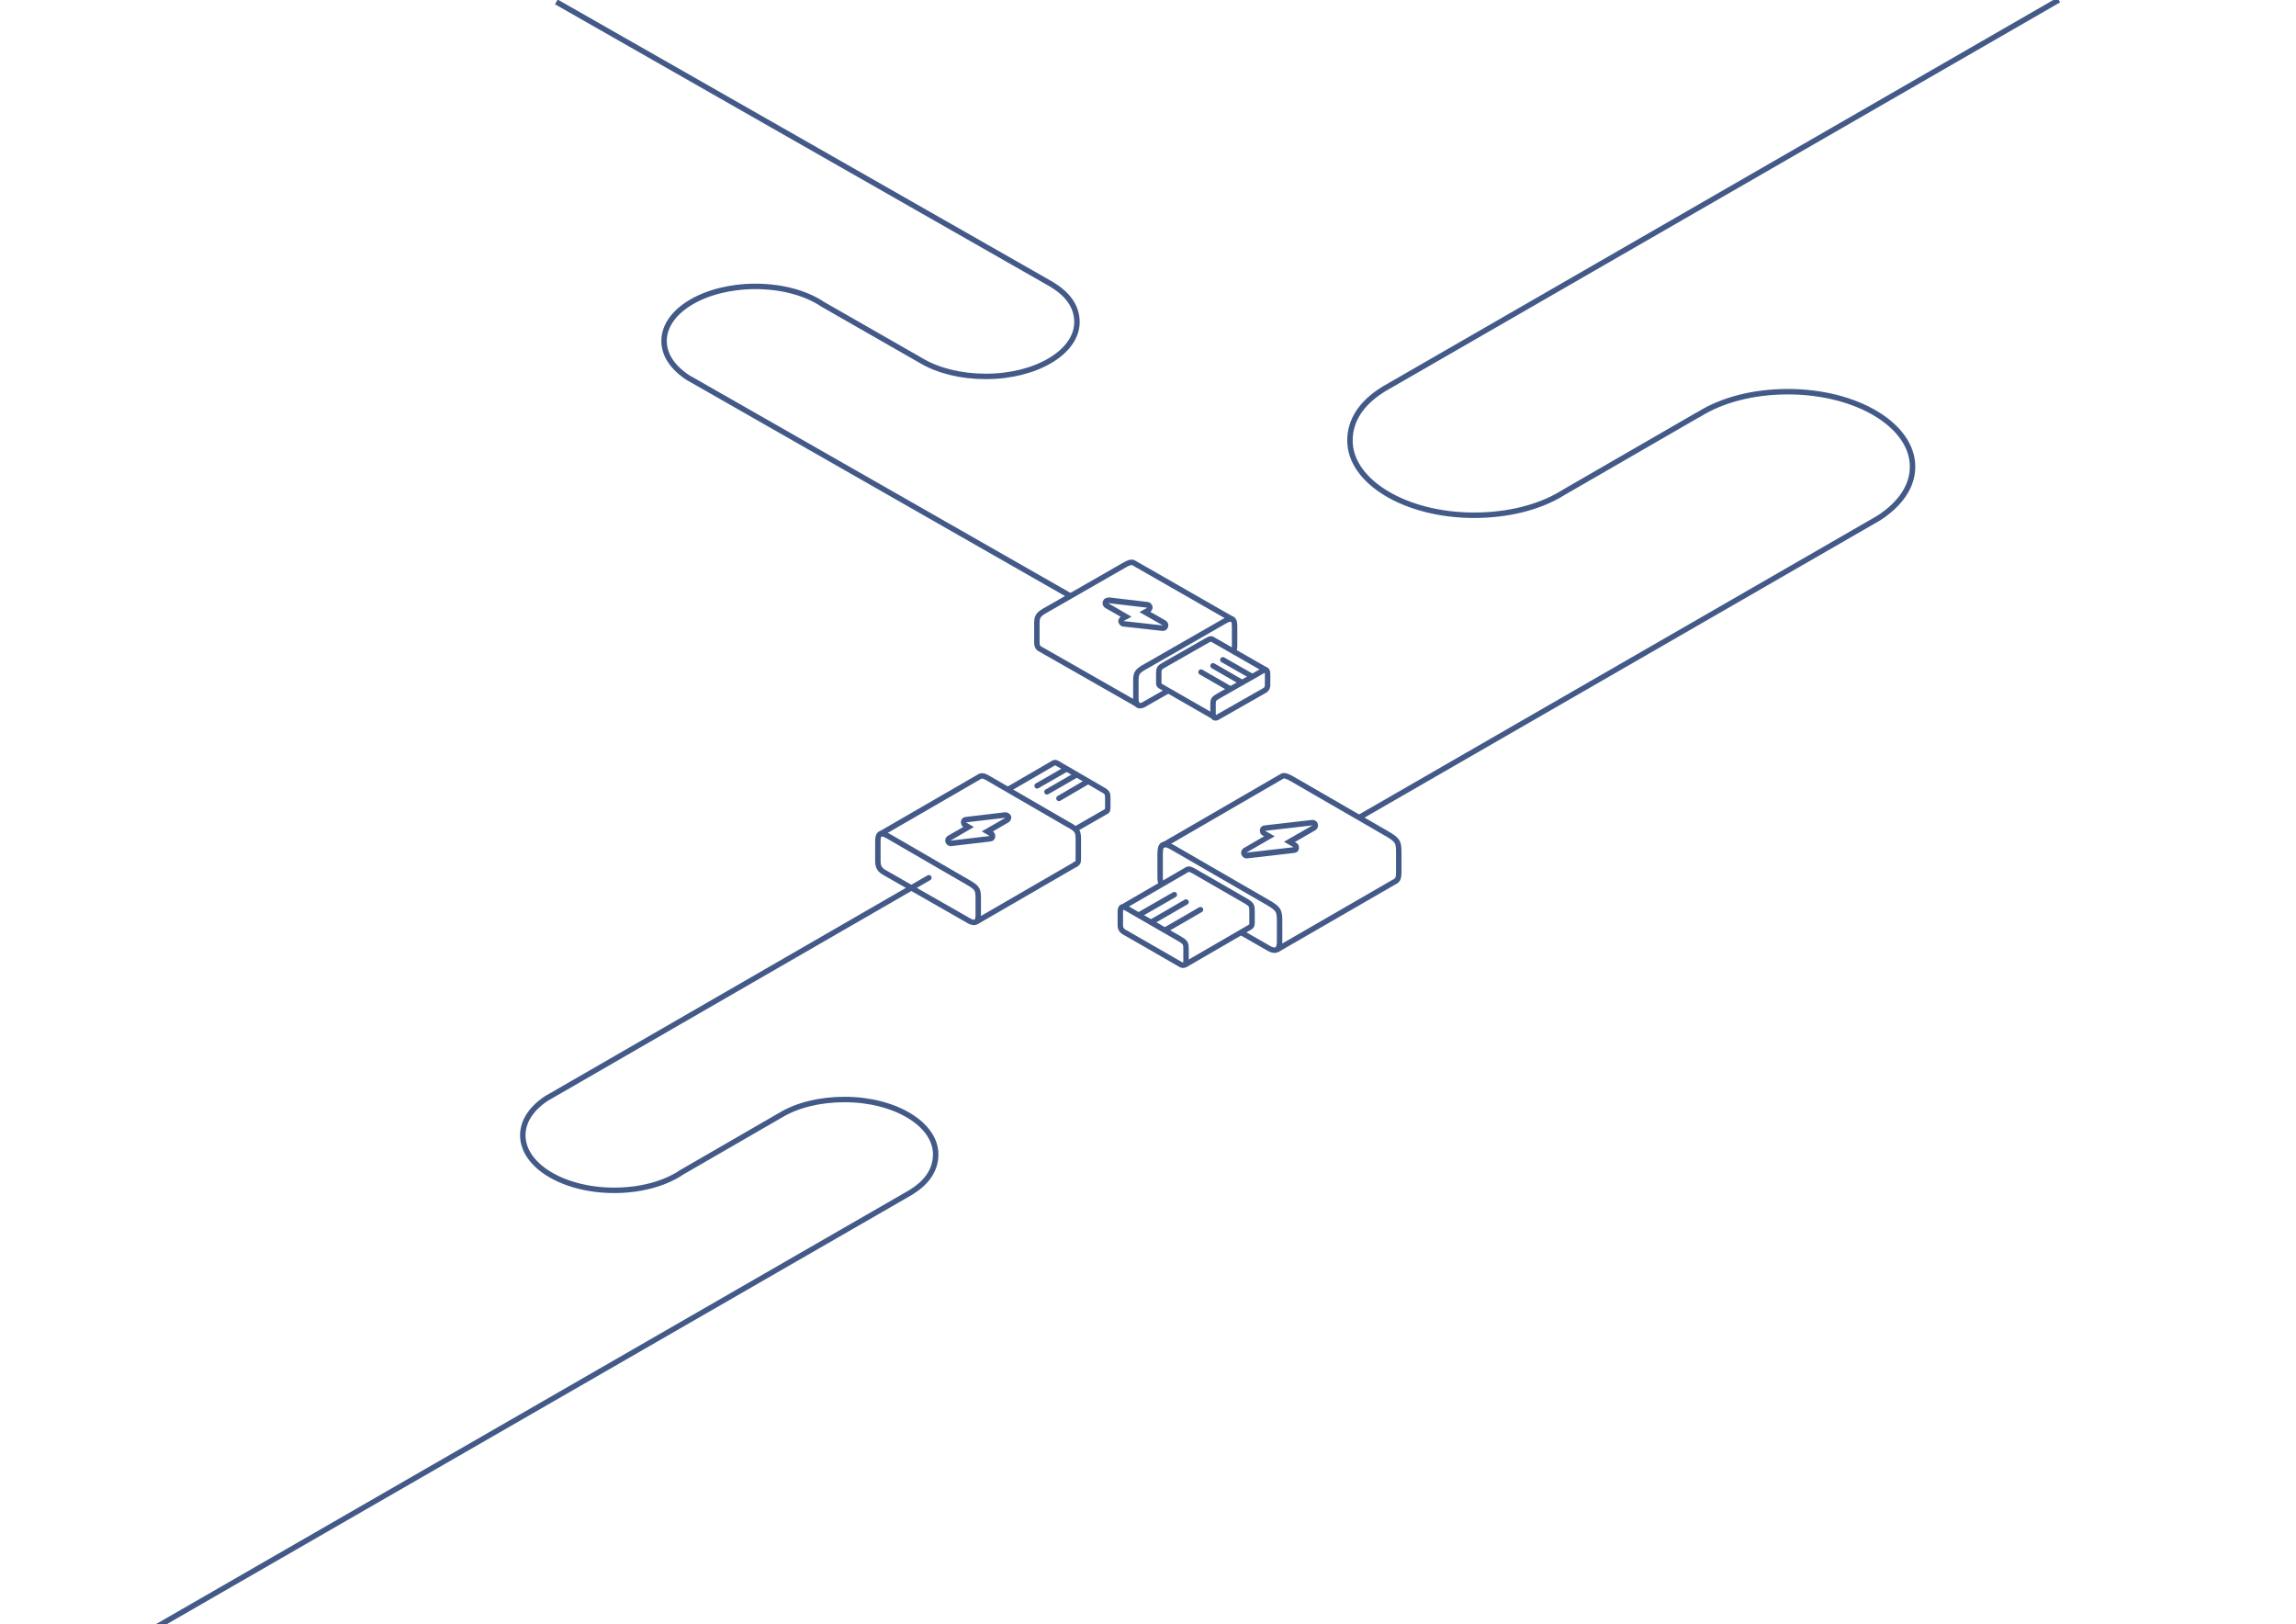
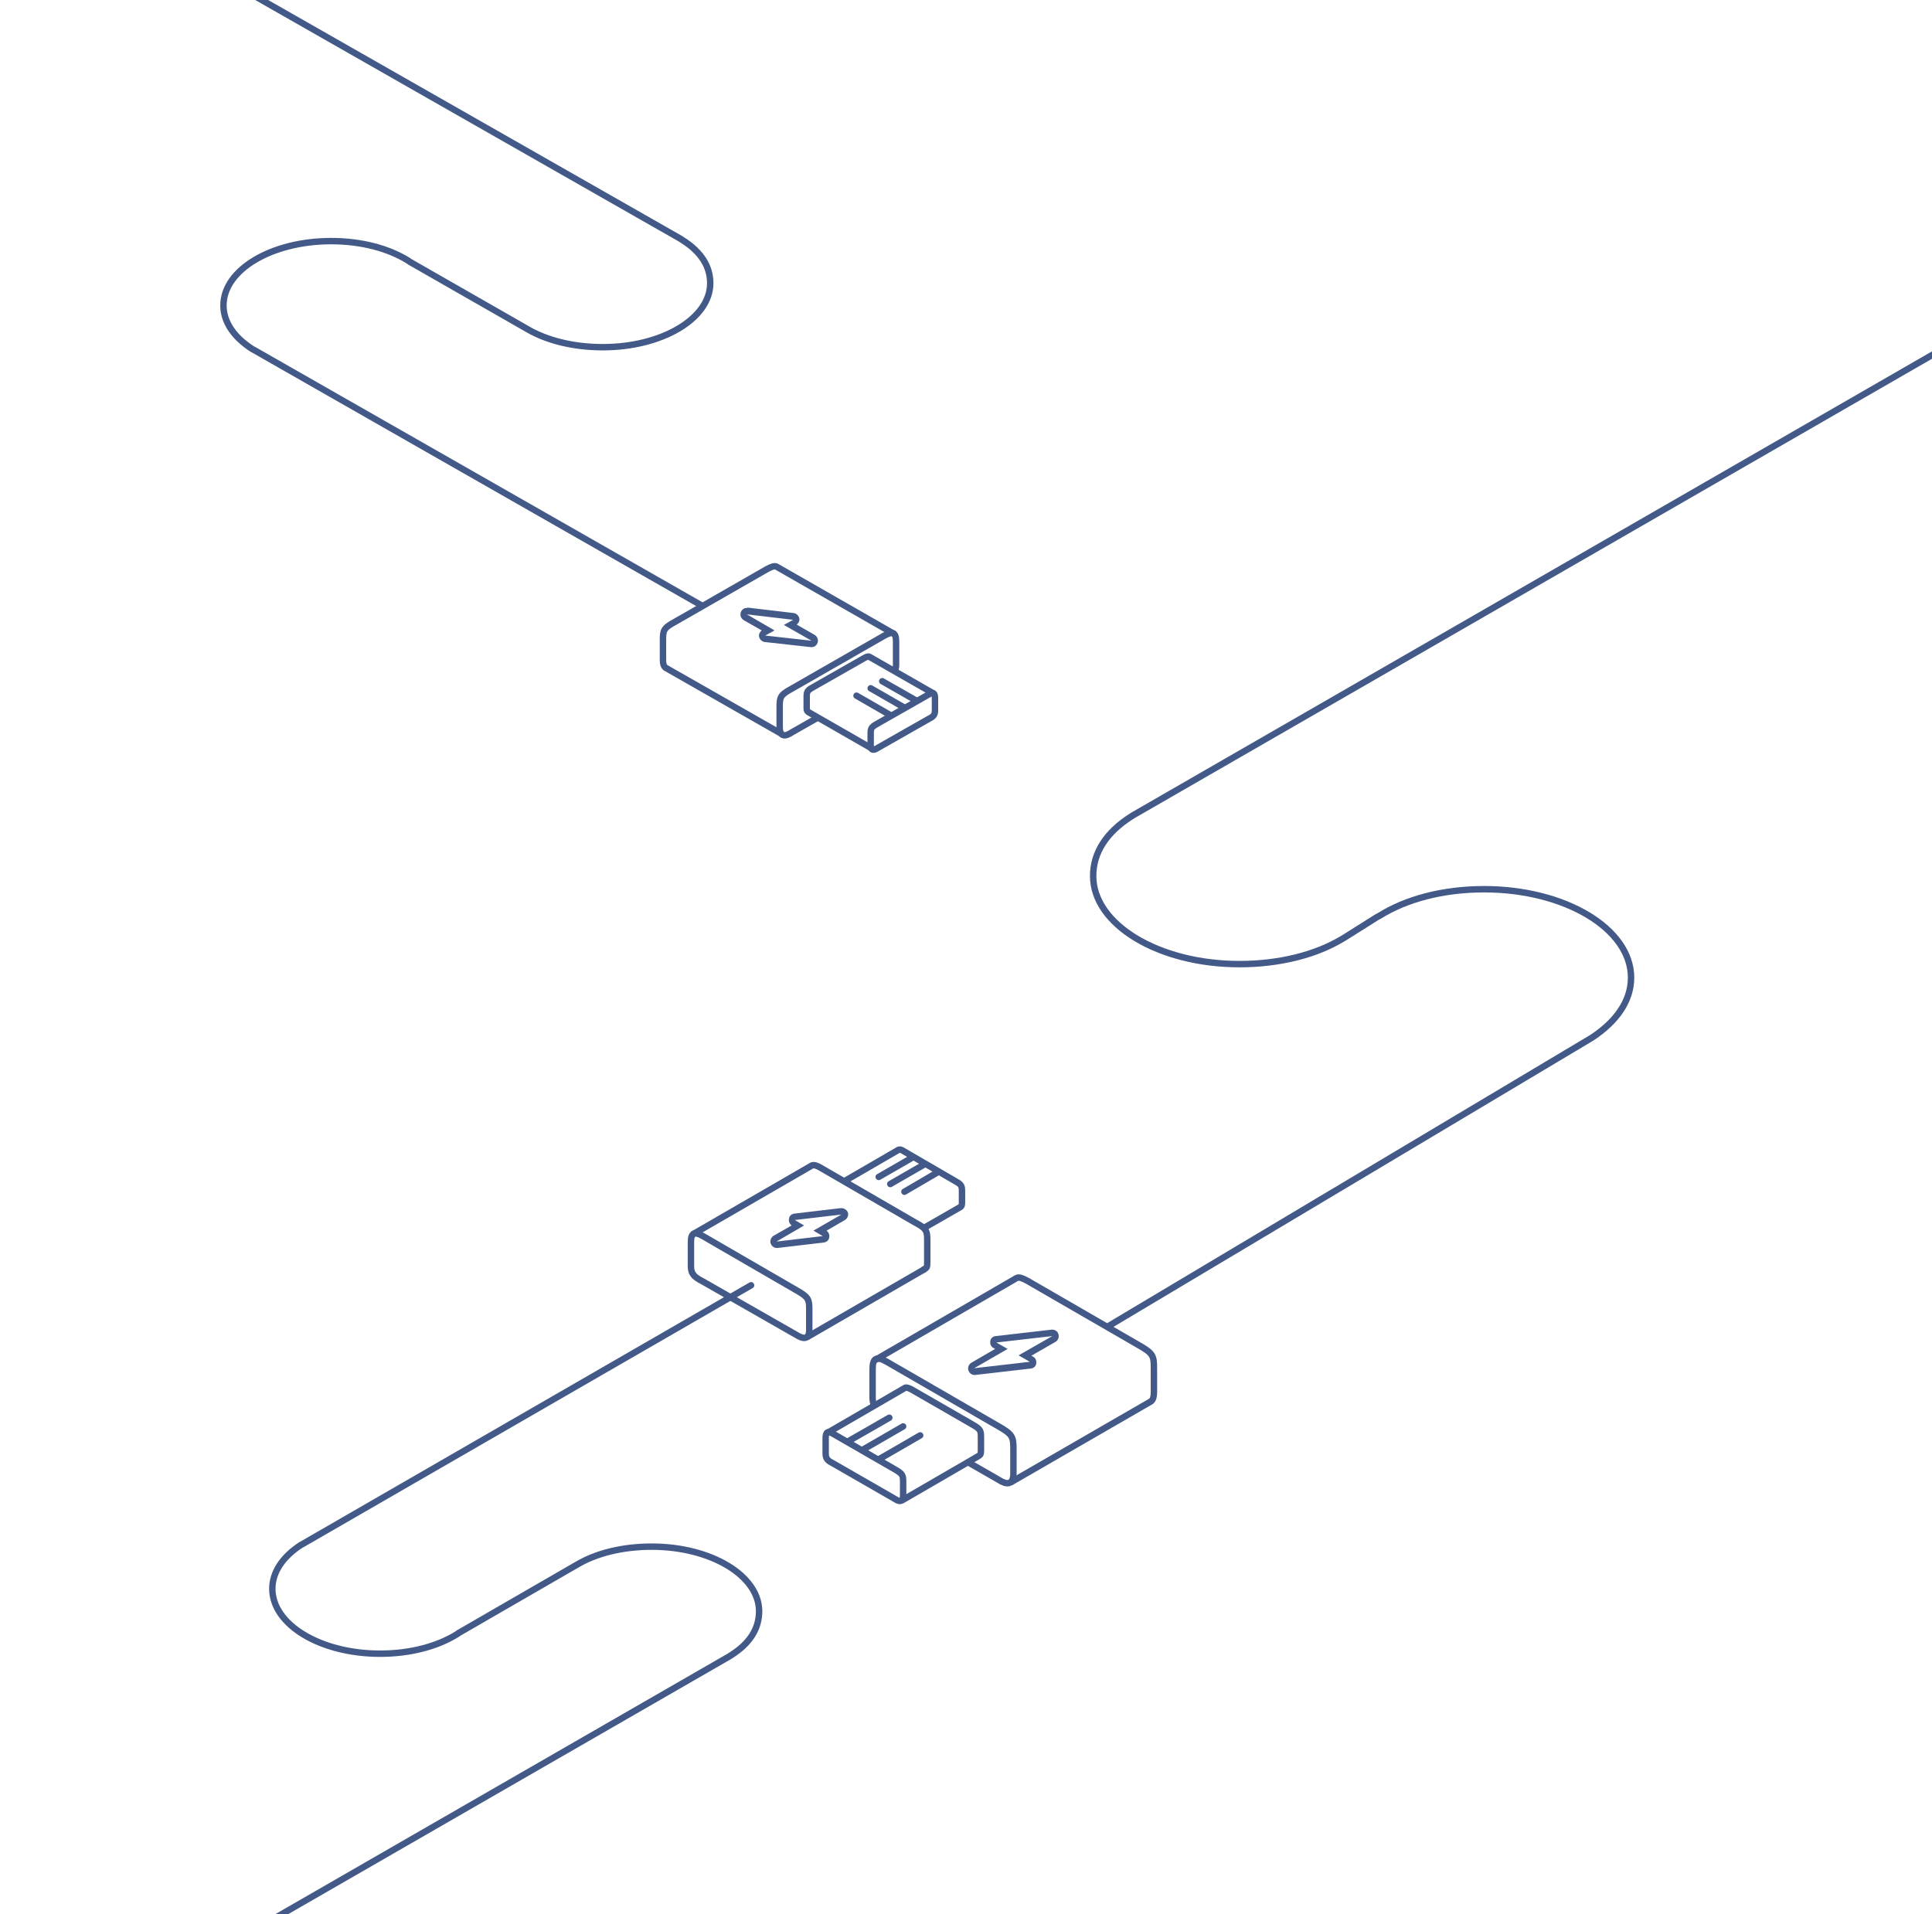
- <svg xmlns="http://www.w3.org/2000/svg" version="1.1" id="Layer_1" x="0px" y="0px" viewBox="0 0 841.9 595.3" style="enable-background:new 0 0 841.9 595.3;" xml:space="preserve">
+ <svg xmlns="http://www.w3.org/2000/svg" version="1.1" id="Layer_1" x="0px" y="0px" viewBox="0 0 600.9 595.3" style="enable-background:new 0 0 600.9 595.3;" xml:space="preserve">
  <style type="text/css">
	.st0{fill:none;stroke:#435A89;stroke-width:2;stroke-miterlimit:10;}
	.st1{fill:#435A89;}
	.st2{fill:none;stroke:#435A89;stroke-width:2;stroke-linecap:round;stroke-linejoin:round;stroke-miterlimit:10;}
</style>
-   <path class="st0" d="M754.9,0L507.6,142.5l-0.8,0.5c-7.7,4.9-11.8,11.2-11.8,18.5c0,15.1,20.4,27.4,45.5,27.4  c12.5,0,23.7-2.9,31.9-7.8l1-0.6l49-28.3l0.6-0.3c8.3-5.2,19.7-8.3,32.6-8.3c25.2,0,45.7,12.3,45.7,27.5c0,7.3-4.6,13.7-12.2,18.7  l-0.5,0.3L498.6,299.6" />
-   <path class="st0" d="M425.9,324.2c-0.3-0.6-0.5-1.4-0.5-2.4v-8.9c0-3.5,1.2-4.2,4.6-2.2l34.6,20c4.4,2.5,4.6,3.3,4.6,7.2v7.4  c0,3.9-2.3,3.5-4.6,2l-9.6-5.5" />
-   <path class="st0" d="M426.1,310.1l44-25.5l0.2-0.1c0.7-0.3,1.8,0.1,3.4,1l34.6,20c4.4,2.5,4.6,3.3,4.6,7.2v7.4  c0,1.4-0.3,2.3-0.8,2.7l-0.1,0.1l-43.8,25.3" />
-   <path class="st0" d="M434.9,352.2c0,2.2-1.3,1.9-2.5,1.1l-19.3-11.1c-1.4-0.7-2.3-1.3-2.3-3v-4.9c0-1.9,0.7-2.3,2.5-1.2l19.1,11  c2.4,1.4,2.5,1.8,2.5,4V352.2z" />
-   <path class="st0" d="M411.2,332.8l24.3-14.1l0,0c0.4-0.2,1,0,2,0.5l19.1,11c2.4,1.4,2.5,1.8,2.5,4v4.1c0,1.1-0.2,1.3-0.9,1.7  l-23.8,13.8" />
  <g>
-     <path class="st1" d="M481.3,302.6l-10.5,6l3.5,2l-17.3,2l10.4-6l-3.5-2L481.3,302.6 M481.3,300.6c-0.1,0-0.2,0-0.2,0l-17.4,2   c-0.9,0.1-1.6,0.7-1.7,1.6s0.2,1.7,1,2.1l0.5,0.3l-7.4,4.3c-0.8,0.5-1.2,1.5-0.9,2.4c0.3,0.8,1,1.4,1.9,1.4c0.1,0,0.2,0,0.2,0   l17.3-2c0.9-0.1,1.6-0.7,1.7-1.6s-0.2-1.7-1-2.1l-0.5-0.3l7.5-4.3c0.8-0.5,1.2-1.5,0.9-2.4C483,301.2,482.2,300.6,481.3,300.6   L481.3,300.6z M481.3,304.6L481.3,304.6L481.3,304.6L481.3,304.6z" />
+     <path class="st0" d="M768.3,14L352.6,253.5l-0.8,0.5c-7.7,4.9-11.8,11.2-11.8,18.5c0,15.1,20.4,27.4,45.5,27.4   c12.5,0,23.7-2.9,31.9-7.8l1-0.6l10-6.3l0.6-0.3c8.3-5.2,19.7-8.3,32.6-8.3c25.2,0,45.7,12.3,45.7,27.5c0,7.3-4.6,13.7-12.2,18.7   l-0.5,0.3l-150,89.5" />
+     <path class="st0" d="M271.9,437.2c-0.3-0.6-0.5-1.4-0.5-2.4v-8.9c0-3.5,1.2-4.2,4.6-2.2l34.6,20c4.4,2.5,4.6,3.3,4.6,7.2v7.4   c0,3.9-2.3,3.5-4.6,2l-9.6-5.5" />
+     <path class="st0" d="M272.1,423.1l44-25.5l0.2-0.1c0.7-0.3,1.8,0.1,3.4,1l34.6,20c4.4,2.5,4.6,3.3,4.6,7.2v7.4   c0,1.4-0.3,2.3-0.8,2.7l-0.1,0.1l-43.8,25.3" />
+     <path class="st0" d="M280.9,465.2c0,2.2-1.3,1.9-2.5,1.1l-19.3-11.1c-1.4-0.7-2.3-1.3-2.3-3v-4.9c0-1.9,0.7-2.3,2.5-1.2l19.1,11   c2.4,1.4,2.5,1.8,2.5,4L280.9,465.2L280.9,465.2z" />
+     <path class="st0" d="M257.2,445.8l24.3-14.1l0,0c0.4-0.2,1,0,2,0.5l19.1,11c2.4,1.4,2.5,1.8,2.5,4v4.1c0,1.1-0.2,1.3-0.9,1.7   l-23.8,13.8" />
+     <g>
+       <path class="st1" d="M327.3,415.6l-10.5,6l3.5,2l-17.3,2l10.4-6l-3.5-2L327.3,415.6 M327.3,413.6c-0.1,0-0.2,0-0.2,0l-17.4,2    c-0.9,0.1-1.6,0.7-1.7,1.6s0.2,1.7,1,2.1l0.5,0.3l-7.4,4.3c-0.8,0.5-1.2,1.5-0.9,2.4c0.3,0.8,1,1.4,1.9,1.4c0.1,0,0.2,0,0.2,0    l17.3-2c0.9-0.1,1.6-0.7,1.7-1.6s-0.2-1.7-1-2.1l-0.5-0.3l7.5-4.3c0.8-0.5,1.2-1.5,0.9-2.4C329,414.2,328.2,413.6,327.3,413.6    L327.3,413.6z M327.3,417.6L327.3,417.6L327.3,417.6L327.3,417.6z" />
+     </g>
+     <line class="st2" x1="263.7" y1="448.4" x2="276.6" y2="441" />
+     <line class="st2" x1="268.1" y1="451.1" x2="280.9" y2="443.7" />
+     <line class="st2" x1="273.4" y1="453.9" x2="286.2" y2="446.5" />
  </g>
-   <line class="st2" x1="417.7" y1="335.4" x2="430.6" y2="328" />
-   <line class="st2" x1="422.1" y1="338.1" x2="434.9" y2="330.7" />
-   <line class="st2" x1="427.4" y1="340.9" x2="440.2" y2="333.5" />
  <g>
-     <path class="st2" d="M47.8,602l286.1-164.8l0.6-0.4c5.7-3.6,8.6-8.2,8.6-13.6c0-11.1-15-20.1-33.4-20.1c-9.2,0-17.4,2.1-23.4,5.7   l-0.7,0.4l-36,20.8l-0.4,0.3c-6.1,3.8-14.5,6.1-24,6.1c-18.5,0-33.5-9-33.5-20.2c0-5.3,3.4-10.1,9-13.7l0.4-0.2l139.5-80.5" />
+     <path class="st2" d="M-59.2,680l286.1-164.8l0.6-0.4c5.7-3.6,8.6-8.2,8.6-13.6c0-11.1-15-20.1-33.4-20.1c-9.2,0-17.4,2.1-23.4,5.7   l-0.7,0.4l-36,20.8l-0.4,0.3c-6.1,3.8-14.5,6.1-24,6.1c-18.5,0-33.5-9-33.5-20.2c0-5.3,3.4-10.1,9-13.7l0.4-0.2l139.5-80.5" />
    <g>
-       <path class="st1" d="M368.7,299.8l-8.7,5l2.9,1.7l-14.4,1.7l8.6-5l-2.9-1.7L368.7,299.8 M368.7,297.8c-0.1,0-0.2,0-0.2,0    l-14.4,1.7c-0.9,0.1-1.6,0.7-1.7,1.6c-0.2,0.8,0.2,1.6,0.8,2.1l-5.6,3.2c-0.8,0.5-1.2,1.5-0.9,2.4c0.3,0.8,1,1.4,1.9,1.4    c0.1,0,0.2,0,0.2,0l14.4-1.7c0.9-0.1,1.6-0.7,1.7-1.6c0.2-0.8-0.2-1.6-0.8-2.1l5.7-3.3c0.8-0.5,1.2-1.5,0.9-2.4    C370.4,298.4,369.6,297.8,368.7,297.8L368.7,297.8z M368.7,301.8L368.7,301.8L368.7,301.8L368.7,301.8z" />
+       <path class="st1" d="M261.7,377.8l-8.7,5l2.9,1.7l-14.4,1.7l8.6-5l-2.9-1.7L261.7,377.8 M261.7,375.8c-0.1,0-0.2,0-0.2,0    l-14.4,1.7c-0.9,0.1-1.6,0.7-1.7,1.6c-0.2,0.8,0.2,1.6,0.8,2.1l-5.6,3.2c-0.8,0.5-1.2,1.5-0.9,2.4c0.3,0.8,1,1.4,1.9,1.4    c0.1,0,0.2,0,0.2,0l14.4-1.7c0.9-0.1,1.6-0.7,1.7-1.6c0.2-0.8-0.2-1.6-0.8-2.1l5.7-3.3c0.8-0.5,1.2-1.5,0.9-2.4    C263.4,376.4,262.6,375.8,261.7,375.8L261.7,375.8z M261.7,379.8L261.7,379.8L261.7,379.8L261.7,379.8z" />
    </g>
-     <line class="st2" x1="380.3" y1="288.1" x2="390.9" y2="282" />
-     <line class="st2" x1="383.9" y1="290.3" x2="394.5" y2="284.2" />
-     <line class="st2" x1="388.3" y1="292.7" x2="398.9" y2="286.5" />
+     <line class="st2" x1="273.3" y1="366.1" x2="283.9" y2="360" />
+     <line class="st2" x1="276.9" y1="368.3" x2="287.5" y2="362.2" />
+     <line class="st2" x1="281.3" y1="370.7" x2="291.9" y2="364.5" />
    <g>
-       <path class="st0" d="M358.7,335.6c0,3.3-2,2.9-3.9,1.7l-29.4-16.8c-2.1-1.1-3.5-2-3.5-4.6v-7.5c0-2.9,1-3.5,3.9-1.8l29,16.8    c3.7,2.1,3.9,2.8,3.9,6V335.6z" />
-       <path class="st0" d="M394,317.1c1.3-0.8,1.4-0.6,1.4-2.7v-6.2c0-3.3-0.1-4-3.9-6l-29-16.8c-1.3-0.8-2.2-1.1-2.9-0.9l-0.2,0.1    l-37,21.4" />
-       <line class="st0" x1="357.9" y1="338" x2="394.7" y2="316.7" />
-       <path class="st0" d="M394.3,304l11.5-6.6l0.1-0.1c0.2-0.2,0.3-0.6,0.3-1.2v-3.4c0-1.8-0.1-2.2-2.1-3.3l-16-9.3    c-0.6-0.4-1.1-0.6-1.5-0.5l-0.2,0.1l-16.9,9.8" />
+       <path class="st0" d="M251.7,413.6c0,3.3-2,2.9-3.9,1.7l-29.4-16.8c-2.1-1.1-3.5-2-3.5-4.6v-7.5c0-2.9,1-3.5,3.9-1.8l29,16.8    c3.7,2.1,3.9,2.8,3.9,6V413.6z" />
+       <path class="st0" d="M287,395.1c1.3-0.8,1.4-0.6,1.4-2.7v-6.2c0-3.3-0.1-4-3.9-6l-29-16.8c-1.3-0.8-2.2-1.1-2.9-0.9l-0.2,0.1    l-37,21.4" />
+       <line class="st0" x1="250.9" y1="416" x2="287.7" y2="394.7" />
+       <path class="st0" d="M287.3,382l11.5-6.6l0.1-0.1c0.2-0.2,0.3-0.6,0.3-1.2v-3.4c0-1.8-0.1-2.2-2.1-3.3l-16-9.3    c-0.6-0.4-1.1-0.6-1.5-0.5l-0.2,0.1l-16.9,9.8" />
    </g>
  </g>
  <g>
-     <path class="st0" d="M204,0.7l181.7,103.6l0.6,0.4c5.7,3.6,8.6,8.1,8.6,13.4c0,11-15,19.9-33.4,19.9c-9.2,0-17.4-2.1-23.4-5.6   l-0.7-0.4l-36-20.6l-0.4-0.3c-6.1-3.8-14.5-6.1-24-6.1c-18.5,0-33.5,8.9-33.5,20c0,5.3,3.4,10,9,13.6l0.4,0.2l139.6,79.7" />
-     <path class="st0" d="M452.3,238.8c0.2-0.5,0.4-1.2,0.4-1.9v-7.3c0-2.9-1-3.4-3.8-1.8l-28.6,16.4c-3.7,2-3.8,2.7-3.8,5.9v6.1   c0,3.2,1.9,2.9,3.8,1.6l7.9-4.5" />
-     <path class="st0" d="M452.1,227.2l-36.5-20.9l-0.2-0.1c-0.6-0.2-1.5,0.1-2.8,0.8l-28.6,16.4c-3.7,2-3.8,2.7-3.8,5.9v6.1   c0,1.2,0.3,1.9,0.7,2.2l0.1,0.1l36.3,20.7" />
-     <path class="st0" d="M444.8,261.8c0,1.8,1.1,1.6,2.1,0.9l16-9.1c1.2-0.6,1.9-1.1,1.9-2.5v-4c0-1.6-0.6-1.9-2.1-1l-15.8,9   c-2,1.1-2.1,1.5-2.1,3.2V261.8z" />
-     <path class="st0" d="M464.5,245.8l-20.1-11.5l0,0c-0.3-0.2-0.9,0-1.6,0.4l-15.8,9c-2,1.1-2.1,1.5-2.1,3.2v3.3c0,0.9,0.1,1,0.7,1.4   l19.7,11.3" />
+     <path class="st0" d="M30-29.3L211.7,74.3l0.6,0.4c5.7,3.6,8.6,8.1,8.6,13.4c0,11-15,19.9-33.4,19.9c-9.2,0-17.4-2.1-23.4-5.6   l-0.7-0.4l-36-20.6l-0.4-0.3c-6.1-3.8-14.5-6.1-24-6.1c-18.5,0-33.5,8.9-33.5,20c0,5.3,3.4,10,9,13.6l0.4,0.2l139.6,79.7" />
+     <path class="st0" d="M278.3,208.8c0.2-0.5,0.4-1.2,0.4-1.9v-7.3c0-2.9-1-3.4-3.8-1.8l-28.6,16.4c-3.7,2-3.8,2.7-3.8,5.9v6.1   c0,3.2,1.9,2.9,3.8,1.6l7.9-4.5" />
+     <path class="st0" d="M278.1,197.2l-36.5-20.9l-0.2-0.1c-0.6-0.2-1.5,0.1-2.8,0.8L210,193.4c-3.7,2-3.8,2.7-3.8,5.9v6.1   c0,1.2,0.3,1.9,0.7,2.2l0.1,0.1l36.3,20.7" />
+     <path class="st0" d="M270.8,231.8c0,1.8,1.1,1.6,2.1,0.9l16-9.1c1.2-0.6,1.9-1.1,1.9-2.5v-4c0-1.6-0.6-1.9-2.1-1l-15.8,9   c-2,1.1-2.1,1.5-2.1,3.2V231.8z" />
+     <path class="st0" d="M290.5,215.8l-20.1-11.5l0,0c-0.3-0.2-0.9,0-1.6,0.4l-15.8,9c-2,1.1-2.1,1.5-2.1,3.2v3.3c0,0.9,0.1,1,0.7,1.4   l19.7,11.3" />
    <g>
-       <path class="st1" d="M406.3,221.1l14.4,1.7l-2.9,1.6l8.6,4.9l-14.4-1.6l2.9-1.6L406.3,221.1 M406.3,219.1c-0.9,0-1.6,0.5-1.9,1.4    c-0.3,0.9,0.1,1.9,0.9,2.4l5.6,3.2c-0.6,0.5-1,1.3-0.8,2c0.2,0.8,0.9,1.5,1.7,1.6l14.4,1.6c0.1,0,0.2,0,0.2,0    c0.9,0,1.6-0.5,1.9-1.4c0.3-0.9-0.1-1.9-0.9-2.4l-5.6-3.2c0.6-0.5,1-1.3,0.8-2c-0.2-0.8-0.9-1.5-1.7-1.6l-14.4-1.7    C406.5,219.1,406.4,219.1,406.3,219.1L406.3,219.1z" />
+       <path class="st1" d="M232.3,191.1l14.4,1.7l-2.9,1.6l8.6,4.9l-14.4-1.6l2.9-1.6L232.3,191.1 M232.3,189.1c-0.9,0-1.6,0.5-1.9,1.4    s0.1,1.9,0.9,2.4l5.6,3.2c-0.6,0.5-1,1.3-0.8,2c0.2,0.8,0.9,1.5,1.7,1.6l14.4,1.6c0.1,0,0.2,0,0.2,0c0.9,0,1.6-0.5,1.9-1.4    s-0.1-1.9-0.9-2.4l-5.6-3.2c0.6-0.5,1-1.3,0.8-2c-0.2-0.8-0.9-1.5-1.7-1.6l-14.4-1.7C232.5,189.1,232.4,189.1,232.3,189.1    L232.3,189.1z" />
    </g>
-     <line class="st2" x1="459.1" y1="248" x2="448.4" y2="241.9" />
-     <line class="st2" x1="455.4" y1="250.2" x2="444.8" y2="244.1" />
-     <line class="st2" x1="451" y1="252.5" x2="440.4" y2="246.4" />
+     <line class="st2" x1="285.1" y1="218" x2="274.4" y2="211.9" />
+     <line class="st2" x1="281.4" y1="220.2" x2="270.8" y2="214.1" />
+     <line class="st2" x1="277" y1="222.5" x2="266.4" y2="216.4" />
  </g>
</svg>
